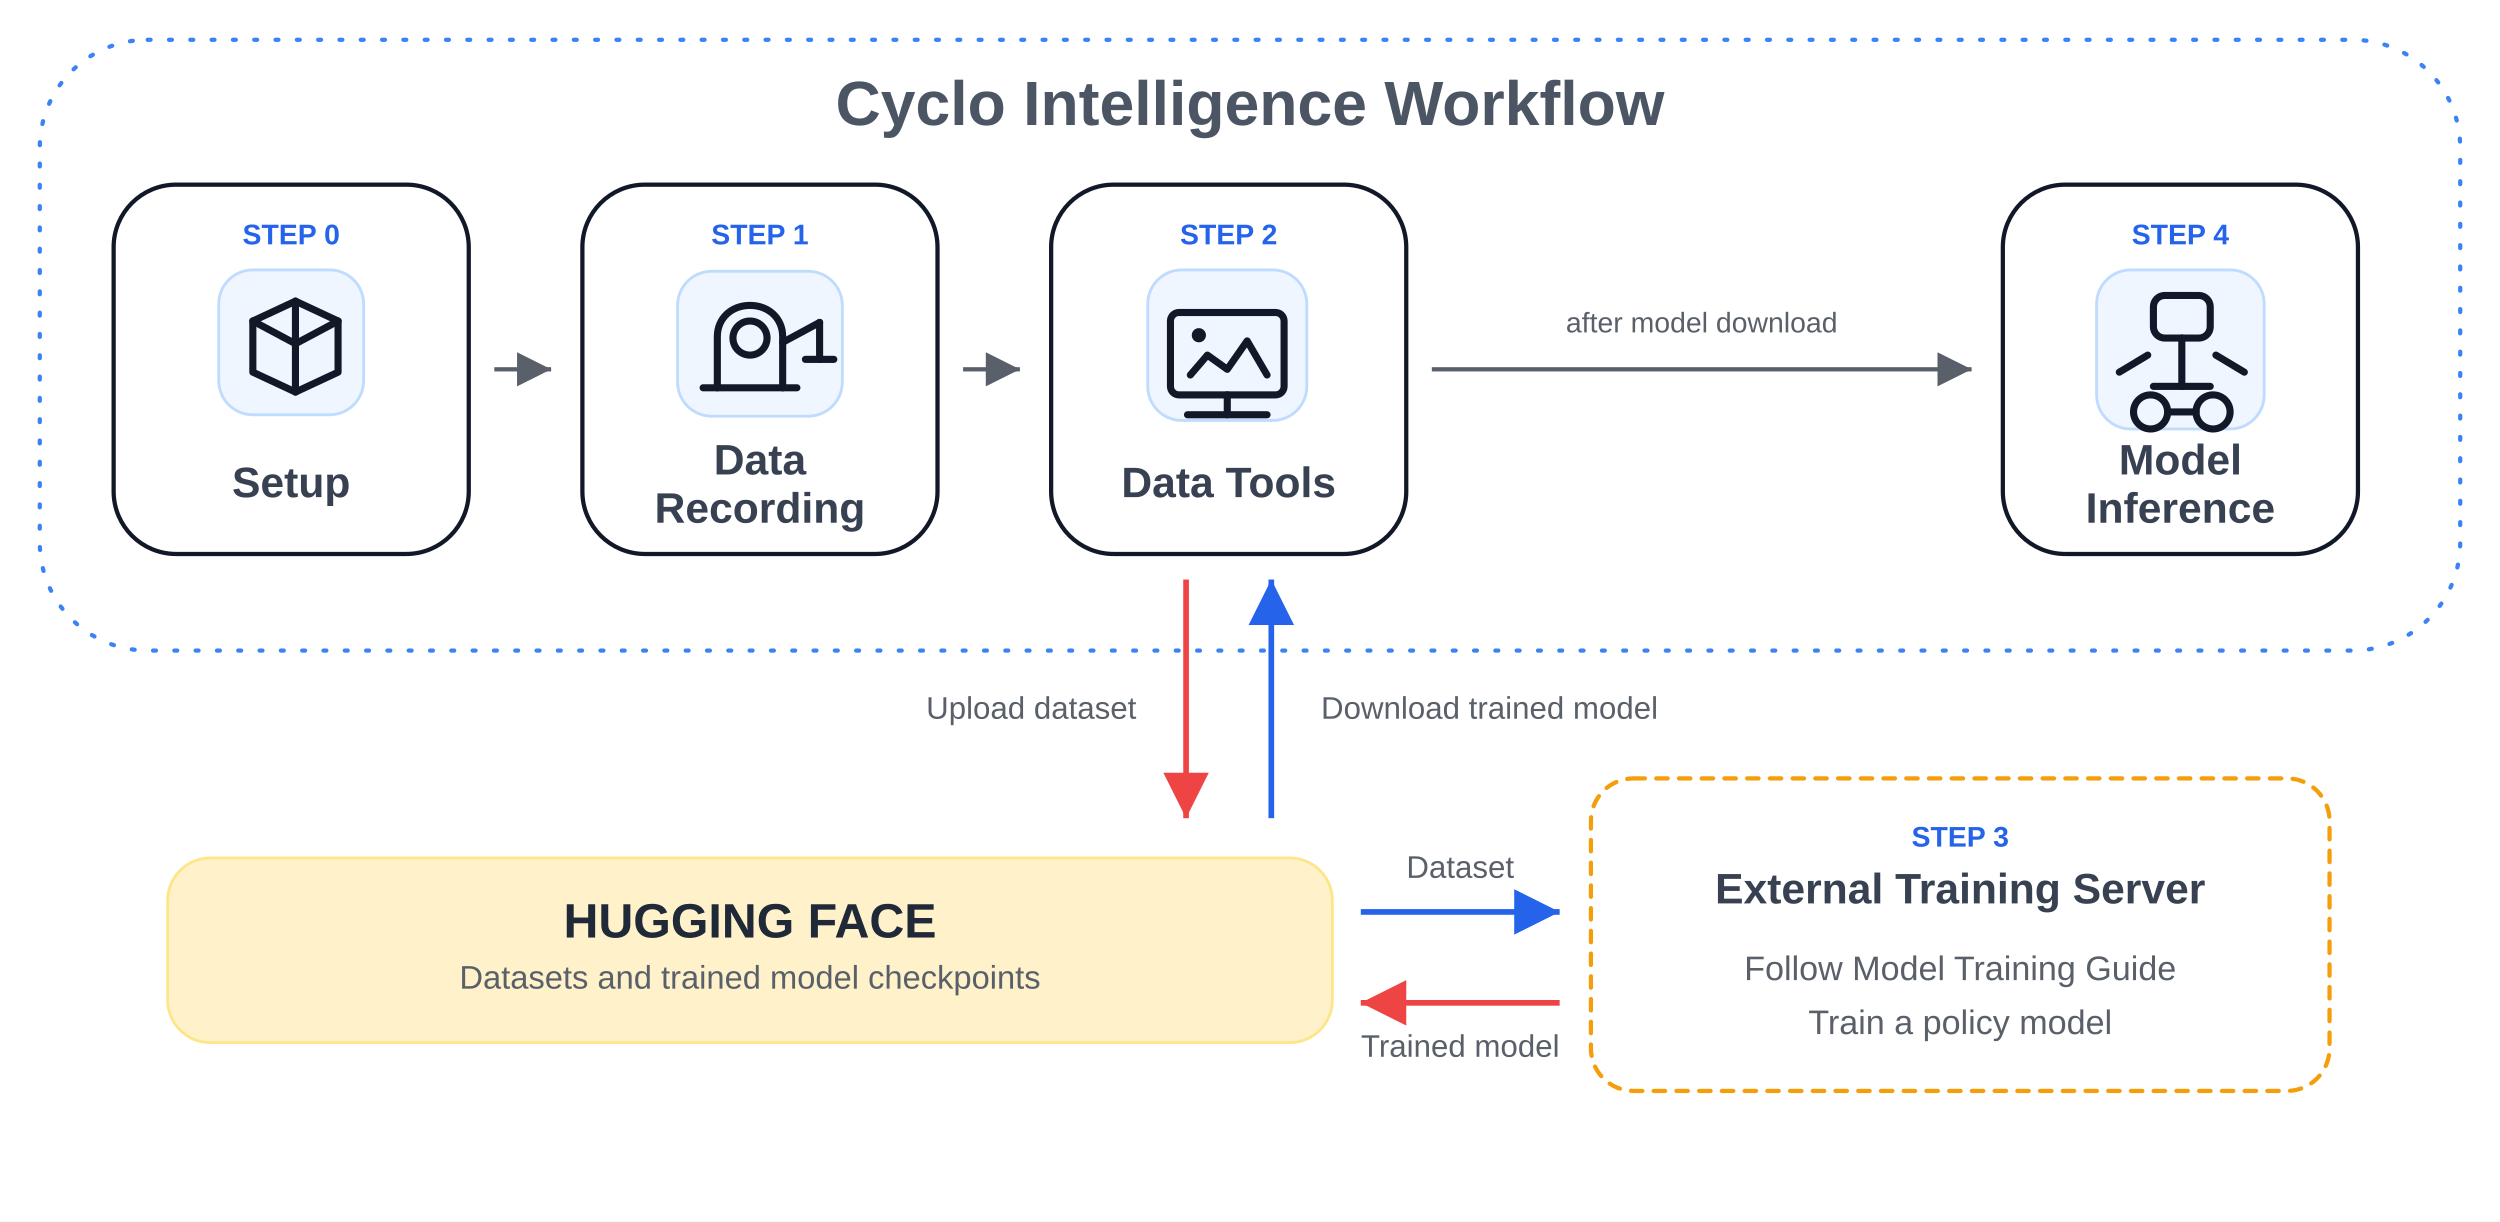
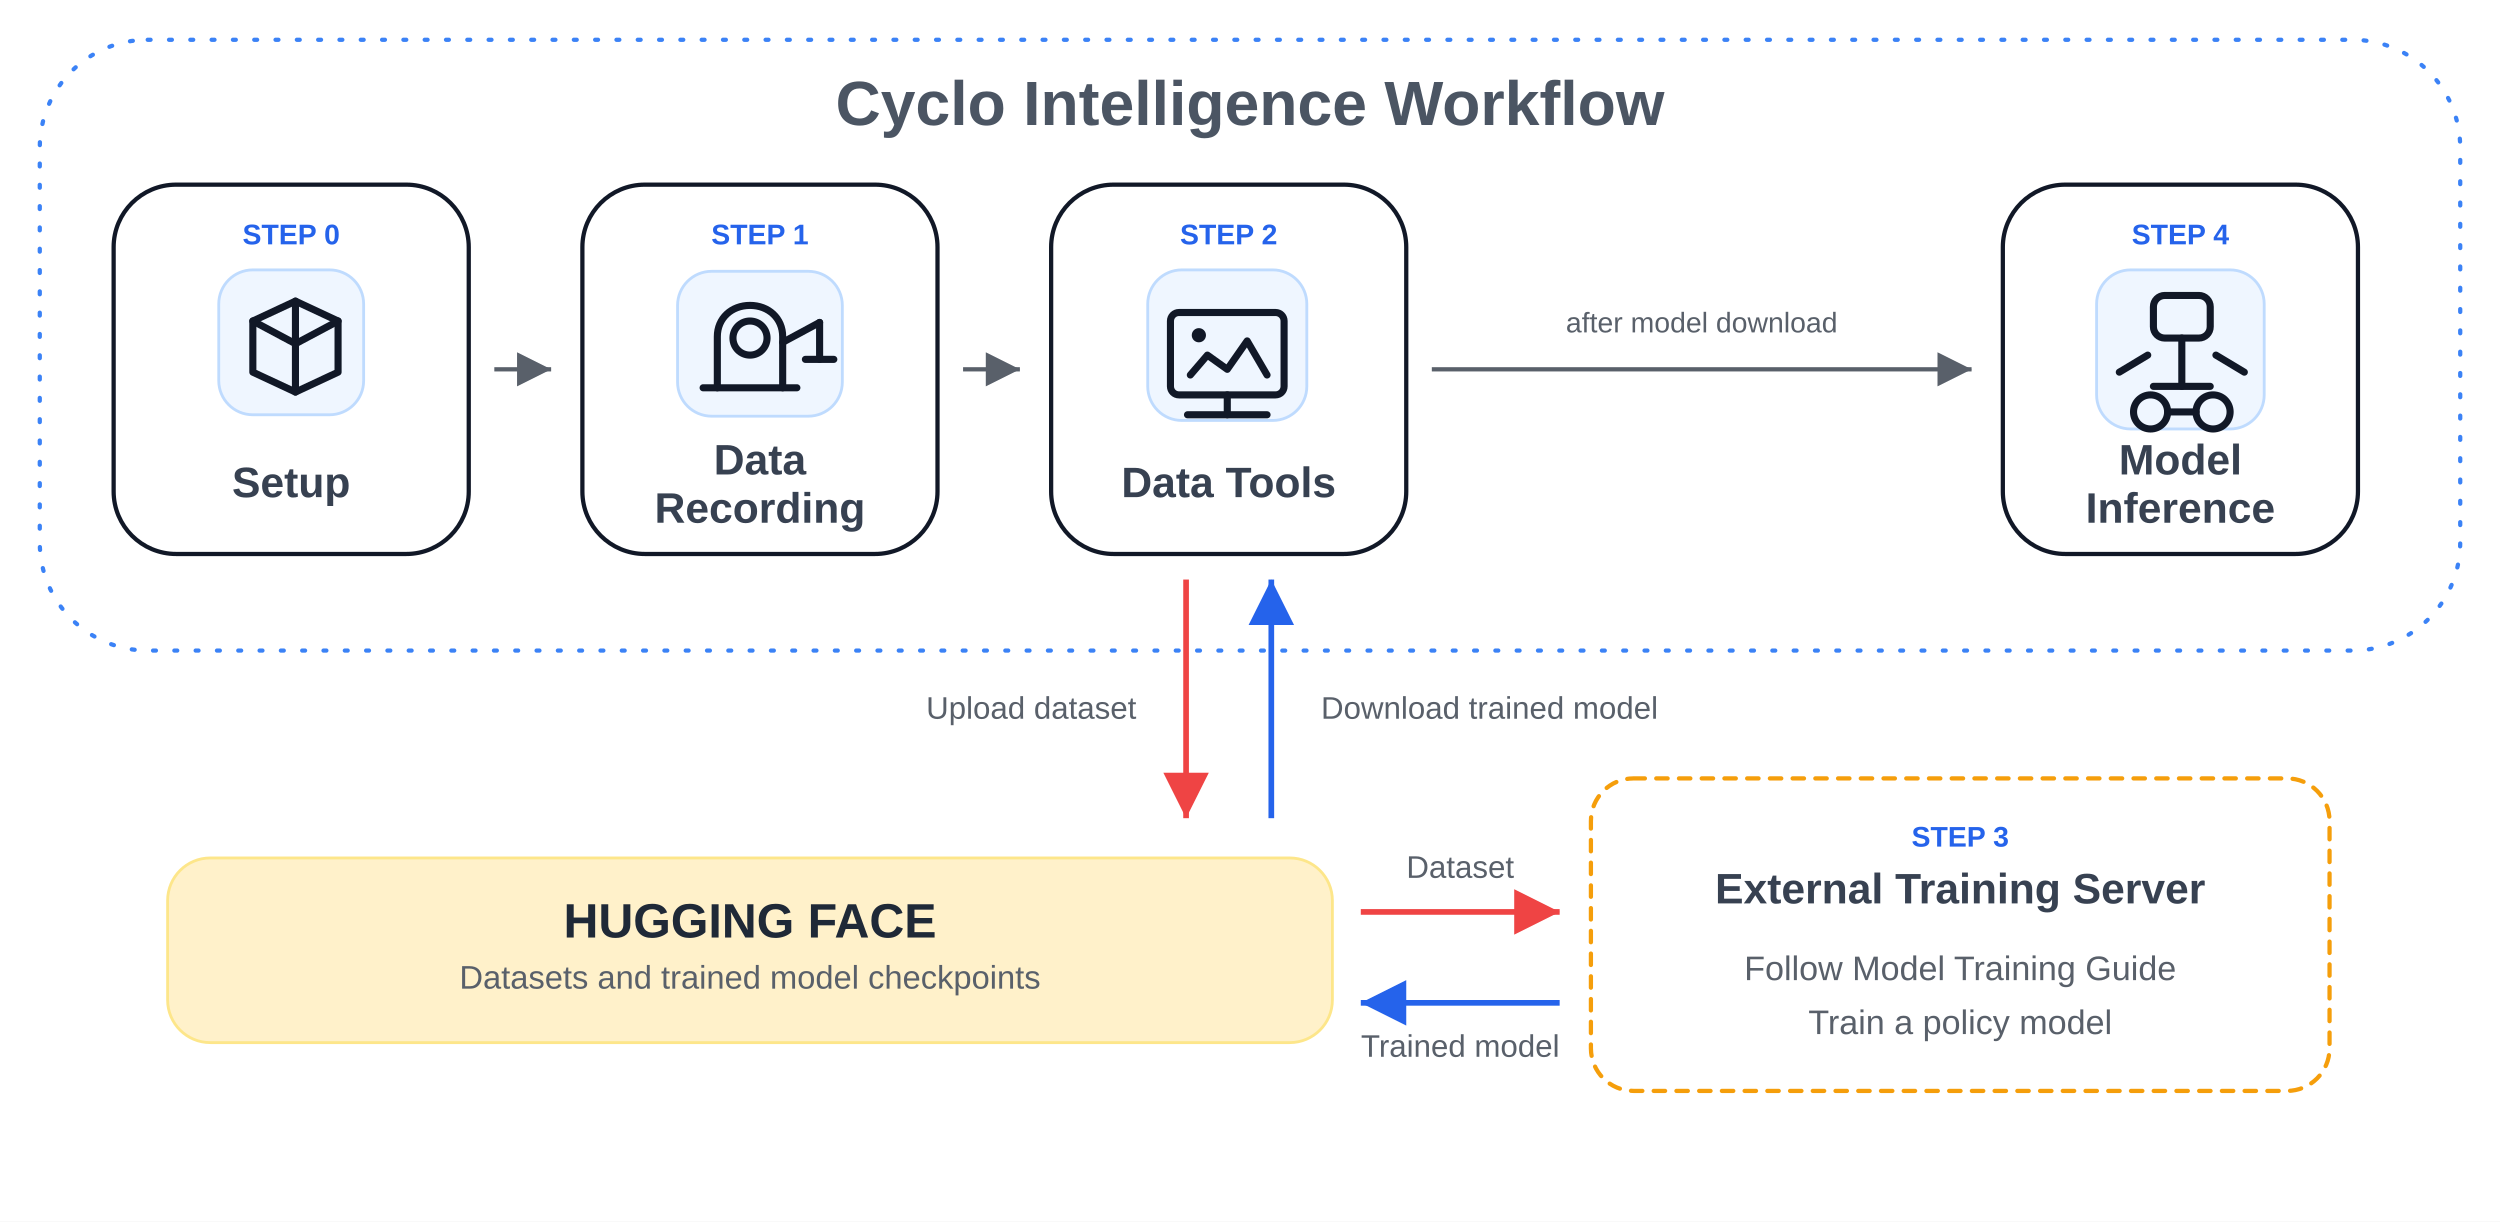
<svg xmlns="http://www.w3.org/2000/svg" width="1760" height="860" viewBox="0 0 1760 860" role="img" aria-labelledby="title desc">
  <defs>
    <marker id="arrow-gray" markerWidth="12" markerHeight="12" refX="10" refY="6" orient="auto" markerUnits="strokeWidth">
      <path d="M2,2 L10,6 L2,10 Z" fill="#59606a" />
    </marker>
    <marker id="arrow-blue" markerWidth="12" markerHeight="12" refX="10" refY="6" orient="auto" markerUnits="strokeWidth">
      <path d="M2,2 L10,6 L2,10 Z" fill="#2563eb" />
    </marker>
    <marker id="arrow-red" markerWidth="12" markerHeight="12" refX="10" refY="6" orient="auto" markerUnits="strokeWidth">
      <path d="M2,2 L10,6 L2,10 Z" fill="#ef4444" />
    </marker>
    <style>
      .background { fill: #ffffff; }
      .group { fill: none; stroke: #3b82f6; stroke-width: 3; stroke-linecap: round; stroke-dasharray: 2 13; }
      .group-title { fill: #4b5563; font-family: Arial, Helvetica, sans-serif; font-size: 44px; font-weight: 700; }
      .card { fill: #ffffff; stroke: #111827; stroke-width: 3; }
      .card-title { fill: #374151; font-family: Arial, Helvetica, sans-serif; font-size: 30px; font-weight: 700; }
      .step { fill: #2563eb; font-family: Arial, Helvetica, sans-serif; font-size: 20px; font-weight: 700; letter-spacing: 0; }
      .arrow-gray { stroke: #59606a; stroke-width: 3; fill: none; marker-end: url(#arrow-gray); }
      .arrow-blue { stroke: #2563eb; stroke-width: 4; fill: none; marker-end: url(#arrow-blue); }
      .arrow-red { stroke: #ef4444; stroke-width: 4; fill: none; marker-end: url(#arrow-red); }
      .label { fill: #59606a; font-family: Arial, Helvetica, sans-serif; font-size: 22px; }
      .label-small { fill: #59606a; font-family: Arial, Helvetica, sans-serif; font-size: 20px; }
      .hub { fill: #fff1ca; stroke: #fde68a; stroke-width: 2; }
      .hub-title { fill: #1f2937; font-family: Arial, Helvetica, sans-serif; font-size: 34px; font-weight: 800; letter-spacing: 0; }
      .hub-subtitle { fill: #59606a; font-family: Arial, Helvetica, sans-serif; font-size: 23px; }
      .external { fill: #ffffff; stroke: #f59e0b; stroke-width: 3; stroke-linecap: round; stroke-dasharray: 8 8; }
      .external-title { fill: #374151; font-family: Arial, Helvetica, sans-serif; font-size: 30px; font-weight: 800; }
      .external-subtitle { fill: #59606a; font-family: Arial, Helvetica, sans-serif; font-size: 24px; }
      .icon { fill: none; stroke: #111827; stroke-width: 5; stroke-linecap: round; stroke-linejoin: round; }
      .icon-fill { fill: #111827; }
      .accent { fill: #eff6ff; stroke: #bfdbfe; stroke-width: 2; }
    </style>
  </defs>
  <rect class="background" width="1760" height="860" />
  <rect class="group" x="28" y="28" width="1704" height="430" rx="76" />
  <text class="group-title" x="880" y="88" text-anchor="middle">Cyclo Intelligence Workflow</text>
  <g transform="translate(80 130)">
    <rect class="card" x="0" y="0" width="250" height="260" rx="44" />
    <text class="step" x="125" y="42" text-anchor="middle">STEP 0</text>
    <g transform="translate(86 74)">
      <rect class="accent" x="-12" y="-14" width="102" height="102" rx="24" />
      <path class="icon" d="M12 58 L12 22 L42 8 L72 22 L72 58 L42 72 Z" />
      <path class="icon" d="M42 8 L42 72" />
      <path class="icon" d="M12 22 L42 38 L72 22" />
    </g>
    <text class="card-title" x="125" y="220" text-anchor="middle">Setup</text>
  </g>
  <line class="arrow-gray" x1="348" y1="260" x2="388" y2="260" />
  <g transform="translate(410 130)">
    <rect class="card" x="0" y="0" width="250" height="260" rx="44" />
    <text class="step" x="125" y="42" text-anchor="middle">STEP 1</text>
    <g transform="translate(75 75)">
      <rect class="accent" x="-8" y="-14" width="116" height="102" rx="24" />
      <path class="icon" d="M20 68 L20 32 C20 19 30 10 43 10 C56 10 66 19 66 32 L66 68" />
      <path class="icon" d="M10 68 L76 68" />
      <circle class="icon" cx="43" cy="33" r="12" />
      <path class="icon" d="M66 36 L92 22" />
      <path class="icon" d="M92 22 L92 48" />
      <path class="icon" d="M82 48 L102 48" />
    </g>
    <text class="card-title" x="125" y="204" text-anchor="middle">Data</text>
    <text class="card-title" x="125" y="238" text-anchor="middle">Recording</text>
  </g>
  <line class="arrow-gray" x1="678" y1="260" x2="718" y2="260" />
  <g transform="translate(740 130)">
    <rect class="card" x="0" y="0" width="250" height="260" rx="44" />
    <text class="step" x="125" y="42" text-anchor="middle">STEP 2</text>
    <g transform="translate(78 72)">
      <rect class="accent" x="-10" y="-12" width="112" height="106" rx="24" />
      <rect class="icon" x="6" y="18" width="80" height="58" rx="6" />
      <path class="icon" d="M20 62 L32 48 L46 58 L60 38 L74 62" />
      <circle class="icon-fill" cx="26" cy="34" r="5" />
      <path class="icon" d="M18 90 L74 90" />
      <path class="icon" d="M46 76 L46 90" />
    </g>
    <text class="card-title" x="125" y="220" text-anchor="middle">Data Tools</text>
  </g>
  <line class="arrow-gray" x1="1008" y1="260" x2="1388" y2="260" />
  <text class="label-small" x="1198" y="234" text-anchor="middle">after model download</text>
  <g transform="translate(1410 130)">
    <rect class="card" x="0" y="0" width="250" height="260" rx="44" />
    <text class="step" x="125" y="42" text-anchor="middle">STEP 4</text>
    <g transform="translate(78 68)">
      <rect class="accent" x="-12" y="-8" width="118" height="112" rx="24" />
      <rect class="icon" x="28" y="10" width="40" height="30" rx="8" />
      <path class="icon" d="M48 40 L48 74" />
      <path class="icon" d="M28 74 L68 74" />
      <path class="icon" d="M24 52 L4 64" />
      <path class="icon" d="M72 52 L92 64" />
      <circle class="icon" cx="26" cy="92" r="12" />
      <circle class="icon" cx="70" cy="92" r="12" />
      <path class="icon" d="M38 92 L58 92" />
    </g>
    <text class="card-title" x="125" y="204" text-anchor="middle">Model</text>
    <text class="card-title" x="125" y="238" text-anchor="middle">Inference</text>
  </g>
  <line class="arrow-red" x1="835" y1="408" x2="835" y2="576" />
  <text class="label" x="800" y="506" text-anchor="end">Upload dataset</text>
  <line class="arrow-blue" x1="895" y1="576" x2="895" y2="408" />
  <text class="label" x="930" y="506">Download trained model</text>
  <rect class="hub" x="118" y="604" width="820" height="130" rx="30" />
  <text class="hub-title" x="528" y="660" text-anchor="middle">HUGGING FACE</text>
  <text class="hub-subtitle" x="528" y="696" text-anchor="middle">Datasets and trained model checkpoints</text>
  <g transform="translate(1120 548)">
    <rect class="external" x="0" y="0" width="520" height="220" rx="30" />
    <text class="step" x="260" y="48" text-anchor="middle">STEP 3</text>
    <text class="external-title" x="260" y="88" text-anchor="middle">External Training Server</text>
    <text class="external-subtitle" x="260" y="142" text-anchor="middle">Follow Model Training Guide</text>
    <text class="external-subtitle" x="260" y="180" text-anchor="middle">Train a policy model</text>
  </g>
-   <line class="arrow-blue" x1="958" y1="642" x2="1098" y2="642" />
+   <line class="arrow-red" x1="958" y1="642" x2="1098" y2="642" />
  <text class="label" x="1028" y="618" text-anchor="middle">Dataset</text>
-   <line class="arrow-red" x1="1098" y1="706" x2="958" y2="706" />
+   <line class="arrow-blue" x1="1098" y1="706" x2="958" y2="706" />
  <text class="label" x="1028" y="744" text-anchor="middle">Trained model</text>
</svg>
